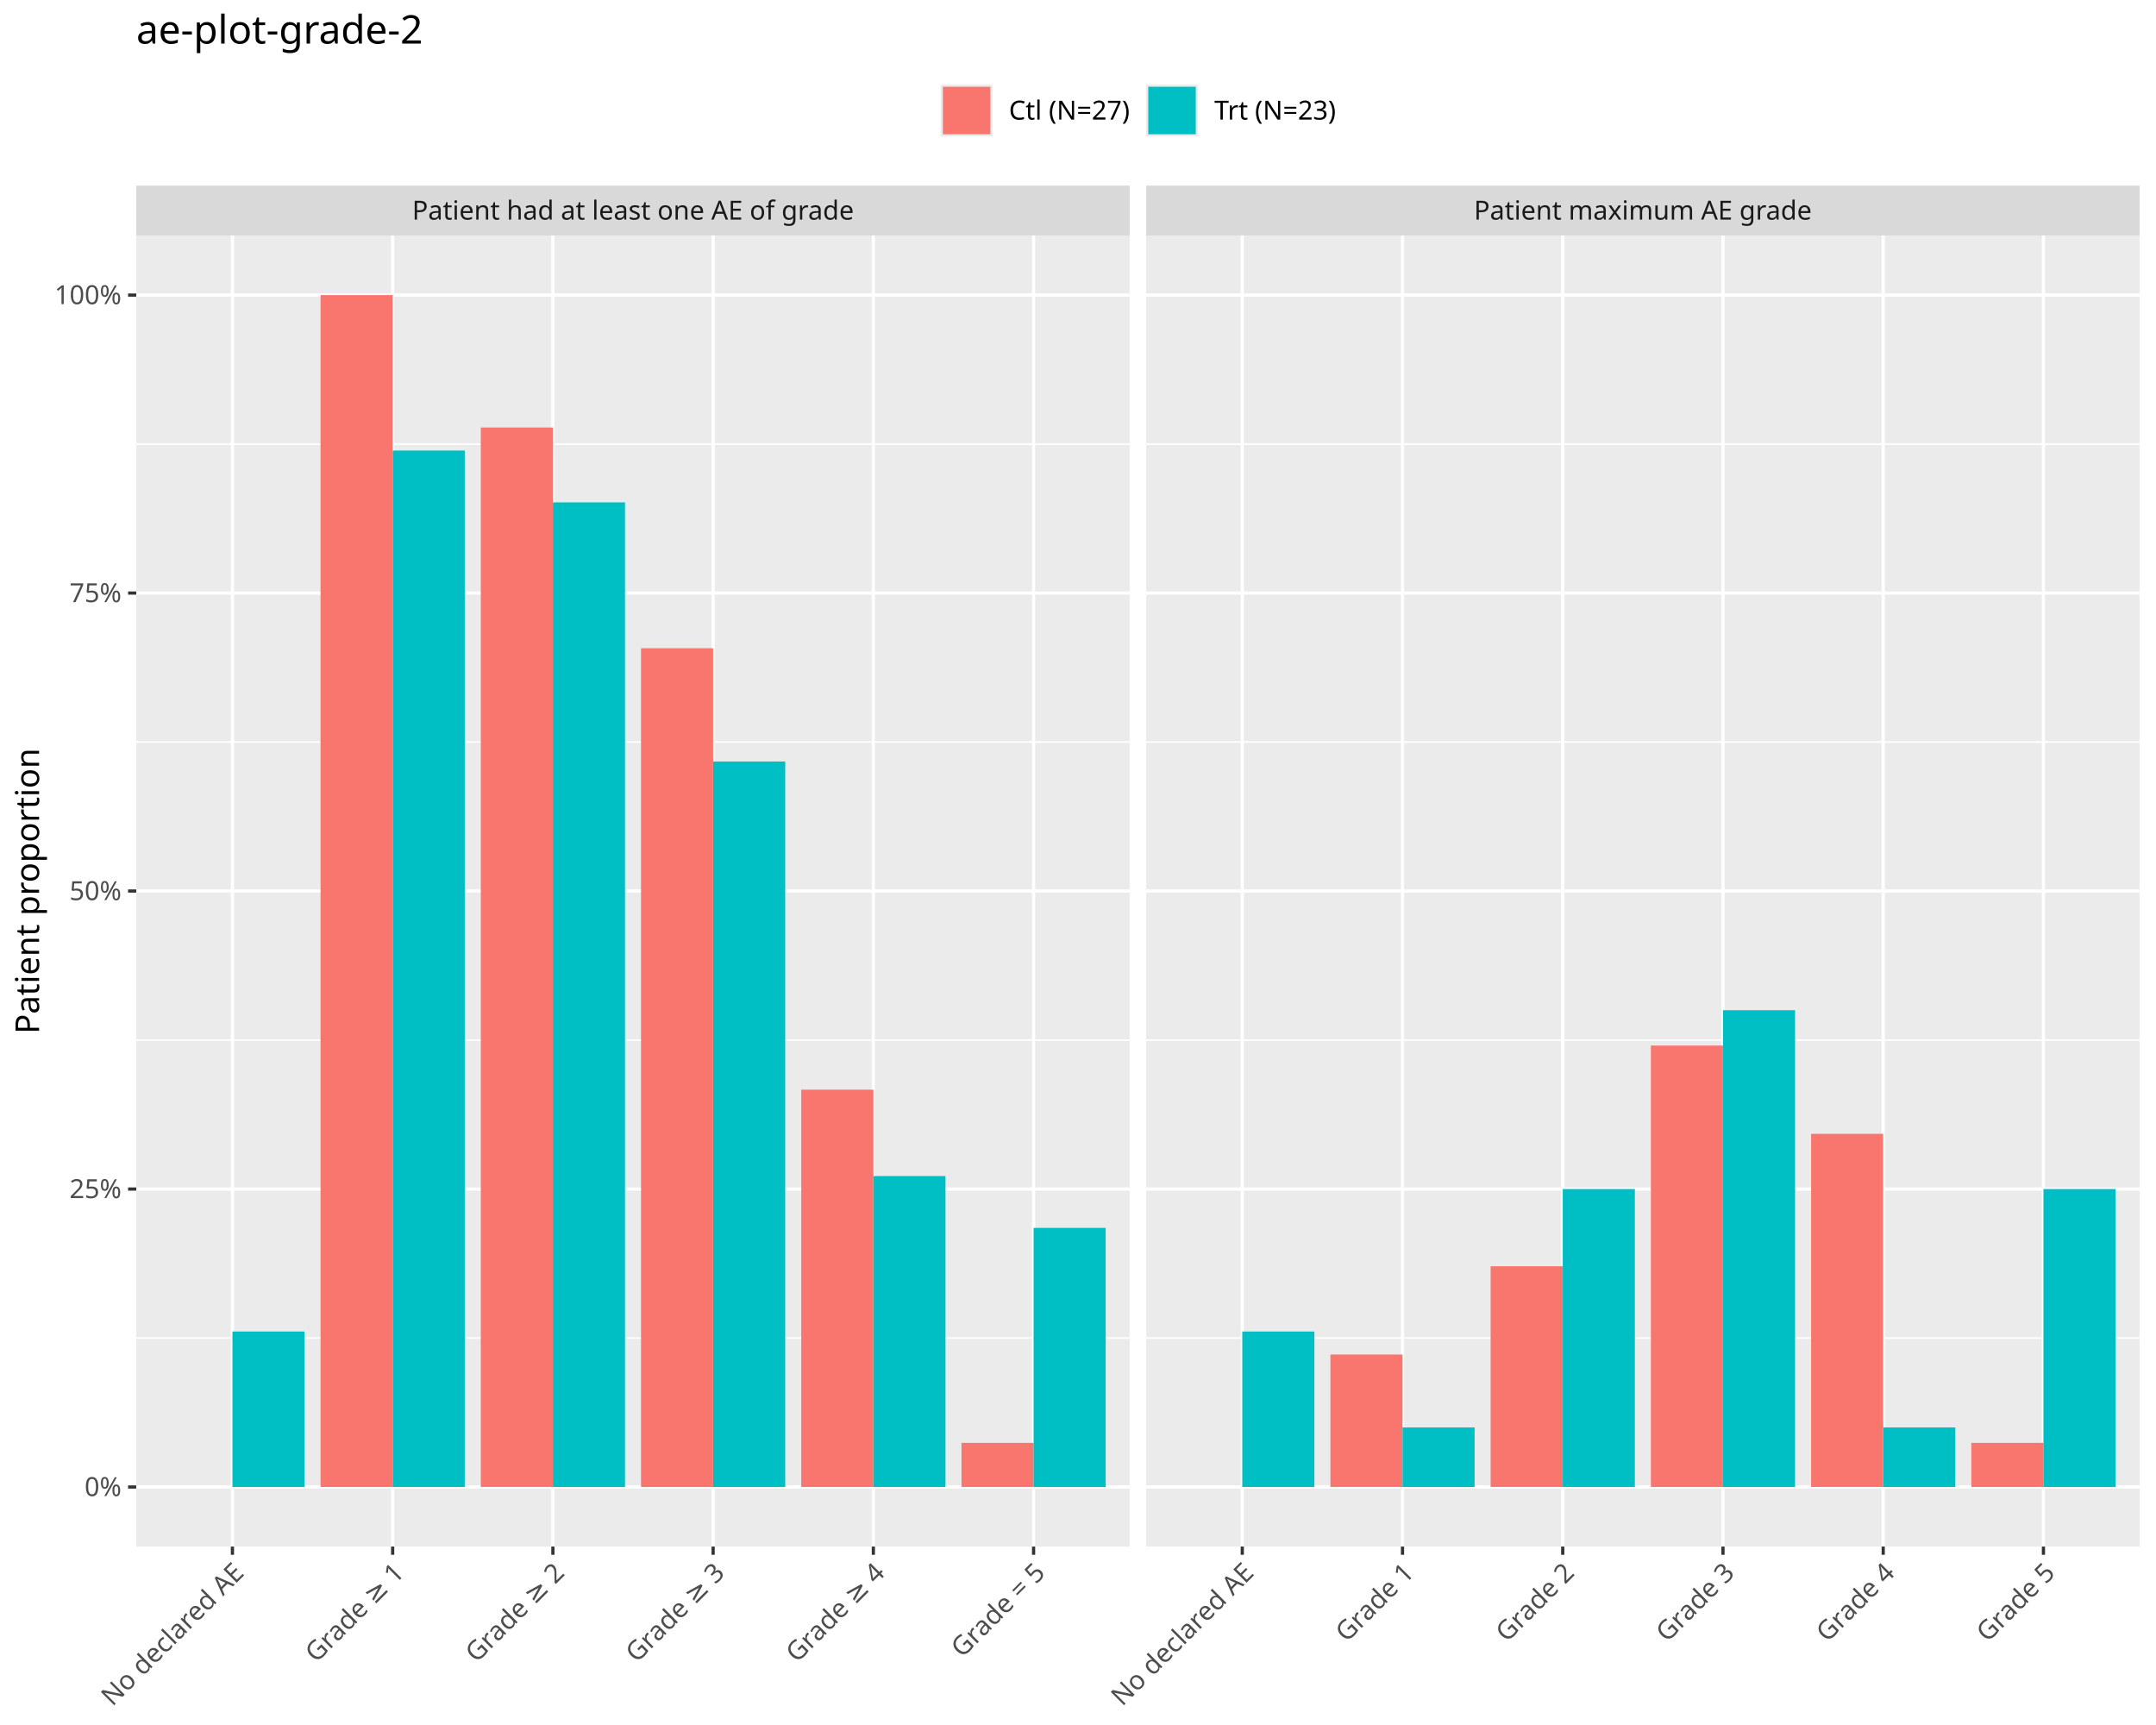
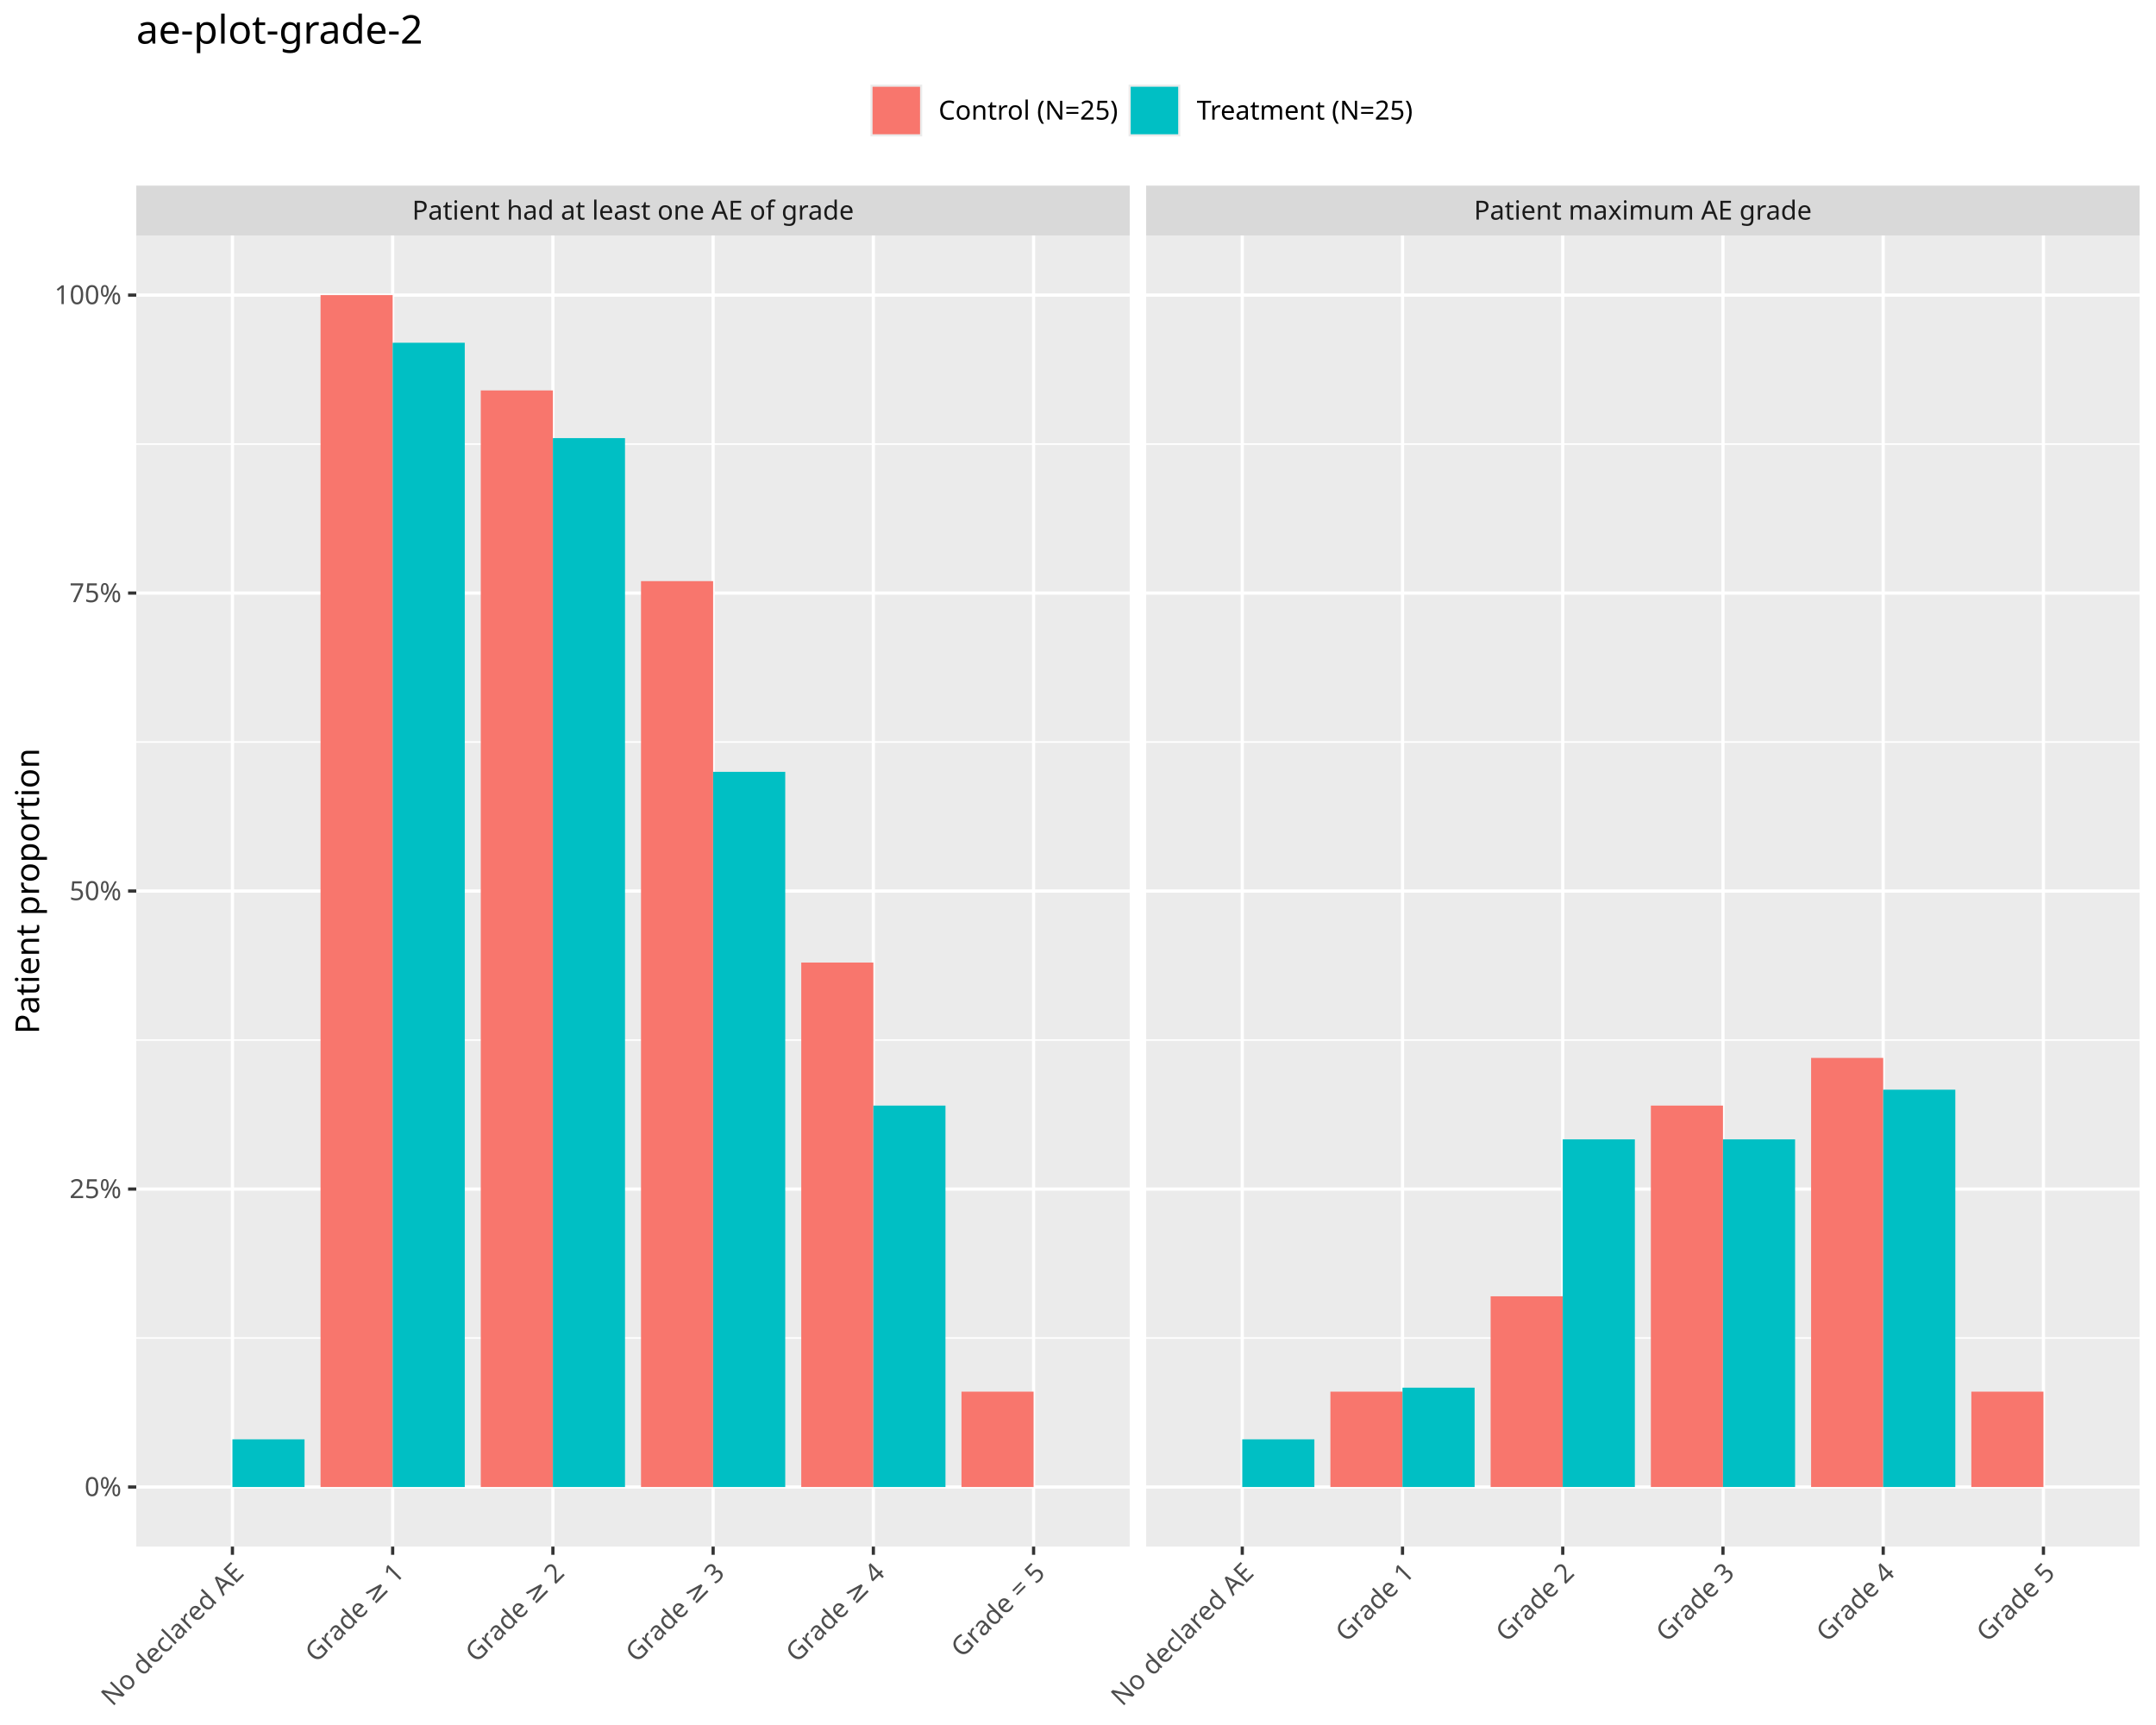
<svg xmlns="http://www.w3.org/2000/svg" class="svglite" data-engine-version="2.0" width="720.00pt" height="576.00pt" viewBox="0 0 720.00 576.00">
  <defs>
    <style type="text/css">
    .svglite line, .svglite polyline, .svglite polygon, .svglite path, .svglite rect, .svglite circle {
      fill: none;
      stroke: #000000;
      stroke-linecap: round;
      stroke-linejoin: round;
      stroke-miterlimit: 10.00;
    }
  </style>
  </defs>
  <rect width="100%" height="100%" style="stroke: none; fill: #FFFFFF;" />
  <defs>
    <clipPath id="cpMC4wMHw3MjAuMDB8MC4wMHw1NzYuMDA=">
      <rect x="0.00" y="0.00" width="720.00" height="576.00" />
    </clipPath>
  </defs>
  <g clip-path="url(#cpMC4wMHw3MjAuMDB8MC4wMHw1NzYuMDA=)">
    <rect x="0.00" y="0.00" width="720.00" height="576.00" style="stroke-width: 1.07; stroke: #FFFFFF; fill: #FFFFFF;" />
  </g>
  <defs>
    <clipPath id="cpNDUuNTF8Mzc3LjI4fDc4LjYzfDUxNi40Mw==">
      <rect x="45.51" y="78.63" width="331.76" height="437.79" />
    </clipPath>
  </defs>
  <g clip-path="url(#cpNDUuNTF8Mzc3LjI4fDc4LjYzfDUxNi40Mw==)">
    <rect x="45.51" y="78.63" width="331.76" height="437.79" style="stroke-width: 1.07; stroke: none; fill: #EBEBEB;" />
    <polyline points="45.51,446.78 377.28,446.78 " style="stroke-width: 0.53; stroke: #FFFFFF; stroke-linecap: butt;" />
    <polyline points="45.51,347.28 377.28,347.28 " style="stroke-width: 0.53; stroke: #FFFFFF; stroke-linecap: butt;" />
    <polyline points="45.51,247.78 377.28,247.78 " style="stroke-width: 0.53; stroke: #FFFFFF; stroke-linecap: butt;" />
    <polyline points="45.51,148.28 377.28,148.28 " style="stroke-width: 0.53; stroke: #FFFFFF; stroke-linecap: butt;" />
    <polyline points="45.51,496.53 377.28,496.53 " style="stroke-width: 1.07; stroke: #FFFFFF; stroke-linecap: butt;" />
    <polyline points="45.51,397.03 377.28,397.03 " style="stroke-width: 1.07; stroke: #FFFFFF; stroke-linecap: butt;" />
    <polyline points="45.51,297.53 377.28,297.53 " style="stroke-width: 1.07; stroke: #FFFFFF; stroke-linecap: butt;" />
    <polyline points="45.51,198.03 377.28,198.03 " style="stroke-width: 1.07; stroke: #FFFFFF; stroke-linecap: butt;" />
    <polyline points="45.51,98.53 377.28,98.53 " style="stroke-width: 1.07; stroke: #FFFFFF; stroke-linecap: butt;" />
    <polyline points="77.62,516.43 77.62,78.63 " style="stroke-width: 1.07; stroke: #FFFFFF; stroke-linecap: butt;" />
    <polyline points="131.13,516.43 131.13,78.63 " style="stroke-width: 1.07; stroke: #FFFFFF; stroke-linecap: butt;" />
    <polyline points="184.64,516.43 184.64,78.63 " style="stroke-width: 1.07; stroke: #FFFFFF; stroke-linecap: butt;" />
    <polyline points="238.15,516.43 238.15,78.63 " style="stroke-width: 1.07; stroke: #FFFFFF; stroke-linecap: butt;" />
    <polyline points="291.66,516.43 291.66,78.63 " style="stroke-width: 1.07; stroke: #FFFFFF; stroke-linecap: butt;" />
    <polyline points="345.17,516.43 345.17,78.63 " style="stroke-width: 1.07; stroke: #FFFFFF; stroke-linecap: butt;" />
    <rect x="53.54" y="496.53" width="24.08" height="0.00" style="stroke-width: 1.07; stroke: none; stroke-linecap: butt; stroke-linejoin: miter; fill: #F8766D;" />
-     <rect x="77.62" y="444.61" width="24.08" height="51.91" style="stroke-width: 1.07; stroke: none; stroke-linecap: butt; stroke-linejoin: miter; fill: #00BFC4;" />
+     <rect x="77.62" y="480.61" width="24.08" height="15.92" style="stroke-width: 1.07; stroke: none; stroke-linecap: butt; stroke-linejoin: miter; fill: #00BFC4;" />
    <rect x="107.05" y="98.53" width="24.08" height="398.00" style="stroke-width: 1.07; stroke: none; stroke-linecap: butt; stroke-linejoin: miter; fill: #F8766D;" />
-     <rect x="131.13" y="150.44" width="24.08" height="346.08" style="stroke-width: 1.07; stroke: none; stroke-linecap: butt; stroke-linejoin: miter; fill: #00BFC4;" />
-     <rect x="160.56" y="142.75" width="24.08" height="353.77" style="stroke-width: 1.07; stroke: none; stroke-linecap: butt; stroke-linejoin: miter; fill: #F8766D;" />
-     <rect x="184.64" y="167.75" width="24.08" height="328.78" style="stroke-width: 1.07; stroke: none; stroke-linecap: butt; stroke-linejoin: miter; fill: #00BFC4;" />
-     <rect x="214.07" y="216.46" width="24.08" height="280.07" style="stroke-width: 1.07; stroke: none; stroke-linecap: butt; stroke-linejoin: miter; fill: #F8766D;" />
-     <rect x="238.15" y="254.27" width="24.08" height="242.26" style="stroke-width: 1.07; stroke: none; stroke-linecap: butt; stroke-linejoin: miter; fill: #00BFC4;" />
-     <rect x="267.58" y="363.86" width="24.08" height="132.67" style="stroke-width: 1.07; stroke: none; stroke-linecap: butt; stroke-linejoin: miter; fill: #F8766D;" />
-     <rect x="291.66" y="392.70" width="24.08" height="103.82" style="stroke-width: 1.07; stroke: none; stroke-linecap: butt; stroke-linejoin: miter; fill: #00BFC4;" />
-     <rect x="321.09" y="481.79" width="24.08" height="14.74" style="stroke-width: 1.07; stroke: none; stroke-linecap: butt; stroke-linejoin: miter; fill: #F8766D;" />
-     <rect x="345.17" y="410.01" width="24.08" height="86.52" style="stroke-width: 1.07; stroke: none; stroke-linecap: butt; stroke-linejoin: miter; fill: #00BFC4;" />
+     <rect x="131.13" y="114.45" width="24.08" height="382.08" style="stroke-width: 1.07; stroke: none; stroke-linecap: butt; stroke-linejoin: miter; fill: #00BFC4;" />
+     <rect x="160.56" y="130.37" width="24.08" height="366.16" style="stroke-width: 1.07; stroke: none; stroke-linecap: butt; stroke-linejoin: miter; fill: #F8766D;" />
+     <rect x="184.64" y="146.29" width="24.08" height="350.24" style="stroke-width: 1.07; stroke: none; stroke-linecap: butt; stroke-linejoin: miter; fill: #00BFC4;" />
+     <rect x="214.07" y="194.05" width="24.08" height="302.48" style="stroke-width: 1.07; stroke: none; stroke-linecap: butt; stroke-linejoin: miter; fill: #F8766D;" />
+     <rect x="238.15" y="257.73" width="24.08" height="238.80" style="stroke-width: 1.07; stroke: none; stroke-linecap: butt; stroke-linejoin: miter; fill: #00BFC4;" />
+     <rect x="267.58" y="321.41" width="24.08" height="175.12" style="stroke-width: 1.07; stroke: none; stroke-linecap: butt; stroke-linejoin: miter; fill: #F8766D;" />
+     <rect x="291.66" y="369.17" width="24.08" height="127.36" style="stroke-width: 1.07; stroke: none; stroke-linecap: butt; stroke-linejoin: miter; fill: #00BFC4;" />
+     <rect x="321.09" y="464.69" width="24.08" height="31.84" style="stroke-width: 1.07; stroke: none; stroke-linecap: butt; stroke-linejoin: miter; fill: #F8766D;" />
+     <rect x="345.17" y="496.53" width="24.08" height="0.00" style="stroke-width: 1.07; stroke: none; stroke-linecap: butt; stroke-linejoin: miter; fill: #00BFC4;" />
  </g>
  <g clip-path="url(#cpMC4wMHw3MjAuMDB8MC4wMHw1NzYuMDA=)">
</g>
  <defs>
    <clipPath id="cpMzgyLjc2fDcxNC41Mnw3OC42M3w1MTYuNDM=">
      <rect x="382.76" y="78.63" width="331.76" height="437.79" />
    </clipPath>
  </defs>
  <g clip-path="url(#cpMzgyLjc2fDcxNC41Mnw3OC42M3w1MTYuNDM=)">
    <rect x="382.76" y="78.63" width="331.76" height="437.79" style="stroke-width: 1.07; stroke: none; fill: #EBEBEB;" />
    <polyline points="382.76,446.78 714.52,446.78 " style="stroke-width: 0.53; stroke: #FFFFFF; stroke-linecap: butt;" />
    <polyline points="382.76,347.28 714.52,347.28 " style="stroke-width: 0.53; stroke: #FFFFFF; stroke-linecap: butt;" />
    <polyline points="382.76,247.78 714.52,247.78 " style="stroke-width: 0.53; stroke: #FFFFFF; stroke-linecap: butt;" />
    <polyline points="382.76,148.28 714.52,148.28 " style="stroke-width: 0.53; stroke: #FFFFFF; stroke-linecap: butt;" />
    <polyline points="382.76,496.53 714.52,496.53 " style="stroke-width: 1.07; stroke: #FFFFFF; stroke-linecap: butt;" />
    <polyline points="382.76,397.03 714.52,397.03 " style="stroke-width: 1.07; stroke: #FFFFFF; stroke-linecap: butt;" />
    <polyline points="382.76,297.53 714.52,297.53 " style="stroke-width: 1.07; stroke: #FFFFFF; stroke-linecap: butt;" />
    <polyline points="382.76,198.03 714.52,198.03 " style="stroke-width: 1.07; stroke: #FFFFFF; stroke-linecap: butt;" />
    <polyline points="382.76,98.53 714.52,98.53 " style="stroke-width: 1.07; stroke: #FFFFFF; stroke-linecap: butt;" />
    <polyline points="414.86,516.43 414.86,78.63 " style="stroke-width: 1.07; stroke: #FFFFFF; stroke-linecap: butt;" />
    <polyline points="468.37,516.43 468.37,78.63 " style="stroke-width: 1.07; stroke: #FFFFFF; stroke-linecap: butt;" />
    <polyline points="521.88,516.43 521.88,78.63 " style="stroke-width: 1.07; stroke: #FFFFFF; stroke-linecap: butt;" />
    <polyline points="575.39,516.43 575.39,78.63 " style="stroke-width: 1.07; stroke: #FFFFFF; stroke-linecap: butt;" />
    <polyline points="628.90,516.43 628.90,78.63 " style="stroke-width: 1.07; stroke: #FFFFFF; stroke-linecap: butt;" />
    <polyline points="682.41,516.43 682.41,78.63 " style="stroke-width: 1.07; stroke: #FFFFFF; stroke-linecap: butt;" />
    <rect x="390.78" y="496.53" width="24.08" height="0.00" style="stroke-width: 1.07; stroke: none; stroke-linecap: butt; stroke-linejoin: miter; fill: #F8766D;" />
-     <rect x="414.86" y="444.61" width="24.08" height="51.91" style="stroke-width: 1.07; stroke: none; stroke-linecap: butt; stroke-linejoin: miter; fill: #00BFC4;" />
-     <rect x="444.29" y="452.30" width="24.08" height="44.22" style="stroke-width: 1.07; stroke: none; stroke-linecap: butt; stroke-linejoin: miter; fill: #F8766D;" />
-     <rect x="468.37" y="476.63" width="24.08" height="19.90" style="stroke-width: 1.07; stroke: none; stroke-linecap: butt; stroke-linejoin: miter; fill: #00BFC4;" />
-     <rect x="497.80" y="422.82" width="24.08" height="73.70" style="stroke-width: 1.07; stroke: none; stroke-linecap: butt; stroke-linejoin: miter; fill: #F8766D;" />
-     <rect x="521.88" y="397.03" width="24.08" height="99.50" style="stroke-width: 1.07; stroke: none; stroke-linecap: butt; stroke-linejoin: miter; fill: #00BFC4;" />
-     <rect x="551.31" y="349.12" width="24.08" height="147.41" style="stroke-width: 1.07; stroke: none; stroke-linecap: butt; stroke-linejoin: miter; fill: #F8766D;" />
-     <rect x="575.39" y="337.33" width="24.08" height="159.20" style="stroke-width: 1.07; stroke: none; stroke-linecap: butt; stroke-linejoin: miter; fill: #00BFC4;" />
-     <rect x="604.82" y="378.60" width="24.08" height="117.92" style="stroke-width: 1.07; stroke: none; stroke-linecap: butt; stroke-linejoin: miter; fill: #F8766D;" />
-     <rect x="628.90" y="476.63" width="24.08" height="19.90" style="stroke-width: 1.07; stroke: none; stroke-linecap: butt; stroke-linejoin: miter; fill: #00BFC4;" />
-     <rect x="658.33" y="481.79" width="24.08" height="14.74" style="stroke-width: 1.07; stroke: none; stroke-linecap: butt; stroke-linejoin: miter; fill: #F8766D;" />
-     <rect x="682.41" y="397.03" width="24.08" height="99.50" style="stroke-width: 1.07; stroke: none; stroke-linecap: butt; stroke-linejoin: miter; fill: #00BFC4;" />
+     <rect x="414.86" y="480.61" width="24.08" height="15.92" style="stroke-width: 1.07; stroke: none; stroke-linecap: butt; stroke-linejoin: miter; fill: #00BFC4;" />
+     <rect x="444.29" y="464.69" width="24.08" height="31.84" style="stroke-width: 1.07; stroke: none; stroke-linecap: butt; stroke-linejoin: miter; fill: #F8766D;" />
+     <rect x="468.37" y="463.36" width="24.08" height="33.17" style="stroke-width: 1.07; stroke: none; stroke-linecap: butt; stroke-linejoin: miter; fill: #00BFC4;" />
+     <rect x="497.80" y="432.85" width="24.08" height="63.68" style="stroke-width: 1.07; stroke: none; stroke-linecap: butt; stroke-linejoin: miter; fill: #F8766D;" />
+     <rect x="521.88" y="380.44" width="24.08" height="116.08" style="stroke-width: 1.07; stroke: none; stroke-linecap: butt; stroke-linejoin: miter; fill: #00BFC4;" />
+     <rect x="551.31" y="369.17" width="24.08" height="127.36" style="stroke-width: 1.07; stroke: none; stroke-linecap: butt; stroke-linejoin: miter; fill: #F8766D;" />
+     <rect x="575.39" y="380.44" width="24.08" height="116.08" style="stroke-width: 1.07; stroke: none; stroke-linecap: butt; stroke-linejoin: miter; fill: #00BFC4;" />
+     <rect x="604.82" y="353.25" width="24.08" height="143.28" style="stroke-width: 1.07; stroke: none; stroke-linecap: butt; stroke-linejoin: miter; fill: #F8766D;" />
+     <rect x="628.90" y="363.86" width="24.08" height="132.67" style="stroke-width: 1.07; stroke: none; stroke-linecap: butt; stroke-linejoin: miter; fill: #00BFC4;" />
+     <rect x="658.33" y="464.69" width="24.08" height="31.84" style="stroke-width: 1.07; stroke: none; stroke-linecap: butt; stroke-linejoin: miter; fill: #F8766D;" />
+     <rect x="682.41" y="496.53" width="24.08" height="0.00" style="stroke-width: 1.07; stroke: none; stroke-linecap: butt; stroke-linejoin: miter; fill: #00BFC4;" />
  </g>
  <g clip-path="url(#cpMC4wMHw3MjAuMDB8MC4wMHw1NzYuMDA=)">
</g>
  <defs>
    <clipPath id="cpNDUuNTF8Mzc3LjI4fDYxLjk4fDc4LjYz">
      <rect x="45.51" y="61.98" width="331.76" height="16.65" />
    </clipPath>
  </defs>
  <g clip-path="url(#cpNDUuNTF8Mzc3LjI4fDYxLjk4fDc4LjYz)">
    <rect x="45.51" y="61.98" width="331.76" height="16.65" style="stroke-width: 1.07; stroke: none; fill: #D9D9D9;" />
    <text x="211.40" y="73.33" text-anchor="middle" style="font-size: 8.80px; fill: #1A1A1A; font-family: sans;" textLength="141.40px" lengthAdjust="spacingAndGlyphs">Patient had at least one AE of grade</text>
  </g>
  <g clip-path="url(#cpMC4wMHw3MjAuMDB8MC4wMHw1NzYuMDA=)">
</g>
  <defs>
    <clipPath id="cpMzgyLjc2fDcxNC41Mnw2MS45OHw3OC42Mw==">
      <rect x="382.76" y="61.98" width="331.76" height="16.65" />
    </clipPath>
  </defs>
  <g clip-path="url(#cpMzgyLjc2fDcxNC41Mnw2MS45OHw3OC42Mw==)">
    <rect x="382.76" y="61.98" width="331.76" height="16.65" style="stroke-width: 1.07; stroke: none; fill: #D9D9D9;" />
    <text x="548.64" y="73.33" text-anchor="middle" style="font-size: 8.80px; fill: #1A1A1A; font-family: sans;" textLength="107.13px" lengthAdjust="spacingAndGlyphs">Patient maximum AE grade</text>
  </g>
  <g clip-path="url(#cpMC4wMHw3MjAuMDB8MC4wMHw1NzYuMDA=)">
    <polyline points="77.62,519.17 77.62,516.43 " style="stroke-width: 1.07; stroke: #333333; stroke-linecap: butt;" />
    <polyline points="131.13,519.17 131.13,516.43 " style="stroke-width: 1.07; stroke: #333333; stroke-linecap: butt;" />
    <polyline points="184.64,519.17 184.64,516.43 " style="stroke-width: 1.07; stroke: #333333; stroke-linecap: butt;" />
    <polyline points="238.15,519.17 238.15,516.43 " style="stroke-width: 1.07; stroke: #333333; stroke-linecap: butt;" />
    <polyline points="291.66,519.17 291.66,516.43 " style="stroke-width: 1.07; stroke: #333333; stroke-linecap: butt;" />
    <polyline points="345.17,519.17 345.17,516.43 " style="stroke-width: 1.07; stroke: #333333; stroke-linecap: butt;" />
    <text transform="translate(81.90,525.64) rotate(-45)" text-anchor="end" style="font-size: 8.80px; fill: #4D4D4D; font-family: sans;" textLength="61.64px" lengthAdjust="spacingAndGlyphs">No declared AE</text>
    <text transform="translate(135.41,525.64) rotate(-45)" text-anchor="end" style="font-size: 8.80px; fill: #4D4D4D; font-family: sans;" textLength="39.08px" lengthAdjust="spacingAndGlyphs">Grade ≥ 1</text>
    <text transform="translate(188.92,525.64) rotate(-45)" text-anchor="end" style="font-size: 8.80px; fill: #4D4D4D; font-family: sans;" textLength="39.08px" lengthAdjust="spacingAndGlyphs">Grade ≥ 2</text>
    <text transform="translate(242.43,525.64) rotate(-45)" text-anchor="end" style="font-size: 8.80px; fill: #4D4D4D; font-family: sans;" textLength="39.08px" lengthAdjust="spacingAndGlyphs">Grade ≥ 3</text>
    <text transform="translate(295.94,525.64) rotate(-45)" text-anchor="end" style="font-size: 8.80px; fill: #4D4D4D; font-family: sans;" textLength="39.08px" lengthAdjust="spacingAndGlyphs">Grade ≥ 4</text>
    <text transform="translate(349.45,525.64) rotate(-45)" text-anchor="end" style="font-size: 8.80px; fill: #4D4D4D; font-family: sans;" textLength="39.39px" lengthAdjust="spacingAndGlyphs">Grade = 5</text>
    <polyline points="414.86,519.17 414.86,516.43 " style="stroke-width: 1.07; stroke: #333333; stroke-linecap: butt;" />
    <polyline points="468.37,519.17 468.37,516.43 " style="stroke-width: 1.07; stroke: #333333; stroke-linecap: butt;" />
    <polyline points="521.88,519.17 521.88,516.43 " style="stroke-width: 1.07; stroke: #333333; stroke-linecap: butt;" />
    <polyline points="575.39,519.17 575.39,516.43 " style="stroke-width: 1.07; stroke: #333333; stroke-linecap: butt;" />
    <polyline points="628.90,519.17 628.90,516.43 " style="stroke-width: 1.07; stroke: #333333; stroke-linecap: butt;" />
    <polyline points="682.41,519.17 682.41,516.43 " style="stroke-width: 1.07; stroke: #333333; stroke-linecap: butt;" />
    <text transform="translate(419.15,525.64) rotate(-45)" text-anchor="end" style="font-size: 8.80px; fill: #4D4D4D; font-family: sans;" textLength="61.64px" lengthAdjust="spacingAndGlyphs">No declared AE</text>
    <text transform="translate(472.66,525.64) rotate(-45)" text-anchor="end" style="font-size: 8.80px; fill: #4D4D4D; font-family: sans;" textLength="31.80px" lengthAdjust="spacingAndGlyphs">Grade 1</text>
    <text transform="translate(526.17,525.64) rotate(-45)" text-anchor="end" style="font-size: 8.80px; fill: #4D4D4D; font-family: sans;" textLength="31.80px" lengthAdjust="spacingAndGlyphs">Grade 2</text>
    <text transform="translate(579.68,525.64) rotate(-45)" text-anchor="end" style="font-size: 8.80px; fill: #4D4D4D; font-family: sans;" textLength="31.80px" lengthAdjust="spacingAndGlyphs">Grade 3</text>
    <text transform="translate(633.19,525.64) rotate(-45)" text-anchor="end" style="font-size: 8.80px; fill: #4D4D4D; font-family: sans;" textLength="31.80px" lengthAdjust="spacingAndGlyphs">Grade 4</text>
    <text transform="translate(686.70,525.64) rotate(-45)" text-anchor="end" style="font-size: 8.80px; fill: #4D4D4D; font-family: sans;" textLength="31.80px" lengthAdjust="spacingAndGlyphs">Grade 5</text>
    <text x="40.58" y="499.55" text-anchor="end" style="font-size: 8.80px; fill: #4D4D4D; font-family: sans;" textLength="12.72px" lengthAdjust="spacingAndGlyphs">0%</text>
    <text x="40.58" y="400.06" text-anchor="end" style="font-size: 8.80px; fill: #4D4D4D; font-family: sans;" textLength="17.61px" lengthAdjust="spacingAndGlyphs">25%</text>
    <text x="40.58" y="300.56" text-anchor="end" style="font-size: 8.80px; fill: #4D4D4D; font-family: sans;" textLength="17.61px" lengthAdjust="spacingAndGlyphs">50%</text>
    <text x="40.58" y="201.06" text-anchor="end" style="font-size: 8.80px; fill: #4D4D4D; font-family: sans;" textLength="17.61px" lengthAdjust="spacingAndGlyphs">75%</text>
    <text x="40.58" y="101.56" text-anchor="end" style="font-size: 8.80px; fill: #4D4D4D; font-family: sans;" textLength="22.51px" lengthAdjust="spacingAndGlyphs">100%</text>
    <polyline points="42.77,496.53 45.51,496.53 " style="stroke-width: 1.07; stroke: #333333; stroke-linecap: butt;" />
    <polyline points="42.77,397.03 45.51,397.03 " style="stroke-width: 1.07; stroke: #333333; stroke-linecap: butt;" />
    <polyline points="42.77,297.53 45.51,297.53 " style="stroke-width: 1.07; stroke: #333333; stroke-linecap: butt;" />
    <polyline points="42.77,198.03 45.51,198.03 " style="stroke-width: 1.07; stroke: #333333; stroke-linecap: butt;" />
    <polyline points="42.77,98.53 45.51,98.53 " style="stroke-width: 1.07; stroke: #333333; stroke-linecap: butt;" />
    <text transform="translate(13.05,297.53) rotate(-90)" text-anchor="middle" style="font-size: 11.00px; font-family: sans;" textLength="86.84px" lengthAdjust="spacingAndGlyphs">Patient proportion</text>
-     <rect x="308.69" y="22.78" width="142.65" height="28.24" style="stroke-width: 1.07; stroke: none; fill: #FFFFFF;" />
-     <rect x="314.17" y="28.26" width="17.28" height="17.28" style="stroke-width: 1.07; stroke: none; fill: #EBEBEB;" />
-     <rect x="314.88" y="28.97" width="15.86" height="15.86" style="stroke-width: 1.07; stroke: none; stroke-linecap: butt; stroke-linejoin: miter; fill: #F8766D;" />
-     <rect x="382.76" y="28.26" width="17.28" height="17.28" style="stroke-width: 1.07; stroke: none; fill: #EBEBEB;" />
-     <rect x="383.47" y="28.97" width="15.86" height="15.86" style="stroke-width: 1.07; stroke: none; stroke-linecap: butt; stroke-linejoin: miter; fill: #00BFC4;" />
-     <text x="336.93" y="39.93" style="font-size: 8.80px; font-family: sans;" textLength="40.35px" lengthAdjust="spacingAndGlyphs">Ctl (N=27)</text>
-     <text x="405.52" y="39.93" style="font-size: 8.80px; font-family: sans;" textLength="40.34px" lengthAdjust="spacingAndGlyphs">Trt (N=23)</text>
+     <rect x="285.21" y="22.78" width="189.62" height="28.24" style="stroke-width: 1.07; stroke: none; fill: #FFFFFF;" />
+     <rect x="290.69" y="28.26" width="17.28" height="17.28" style="stroke-width: 1.07; stroke: none; fill: #EBEBEB;" />
+     <rect x="291.39" y="28.97" width="15.86" height="15.86" style="stroke-width: 1.07; stroke: none; stroke-linecap: butt; stroke-linejoin: miter; fill: #F8766D;" />
+     <rect x="376.89" y="28.26" width="17.28" height="17.28" style="stroke-width: 1.07; stroke: none; fill: #EBEBEB;" />
+     <rect x="377.60" y="28.97" width="15.86" height="15.86" style="stroke-width: 1.07; stroke: none; stroke-linecap: butt; stroke-linejoin: miter; fill: #00BFC4;" />
+     <text x="313.44" y="39.93" style="font-size: 8.80px; font-family: sans;" textLength="57.96px" lengthAdjust="spacingAndGlyphs">Control (N=25)</text>
+     <text x="399.65" y="39.93" style="font-size: 8.80px; font-family: sans;" textLength="69.70px" lengthAdjust="spacingAndGlyphs">Treatment (N=25)</text>
    <text x="45.51" y="14.56" style="font-size: 13.20px; font-family: sans;" textLength="90.26px" lengthAdjust="spacingAndGlyphs">ae-plot-grade-2</text>
  </g>
</svg>
